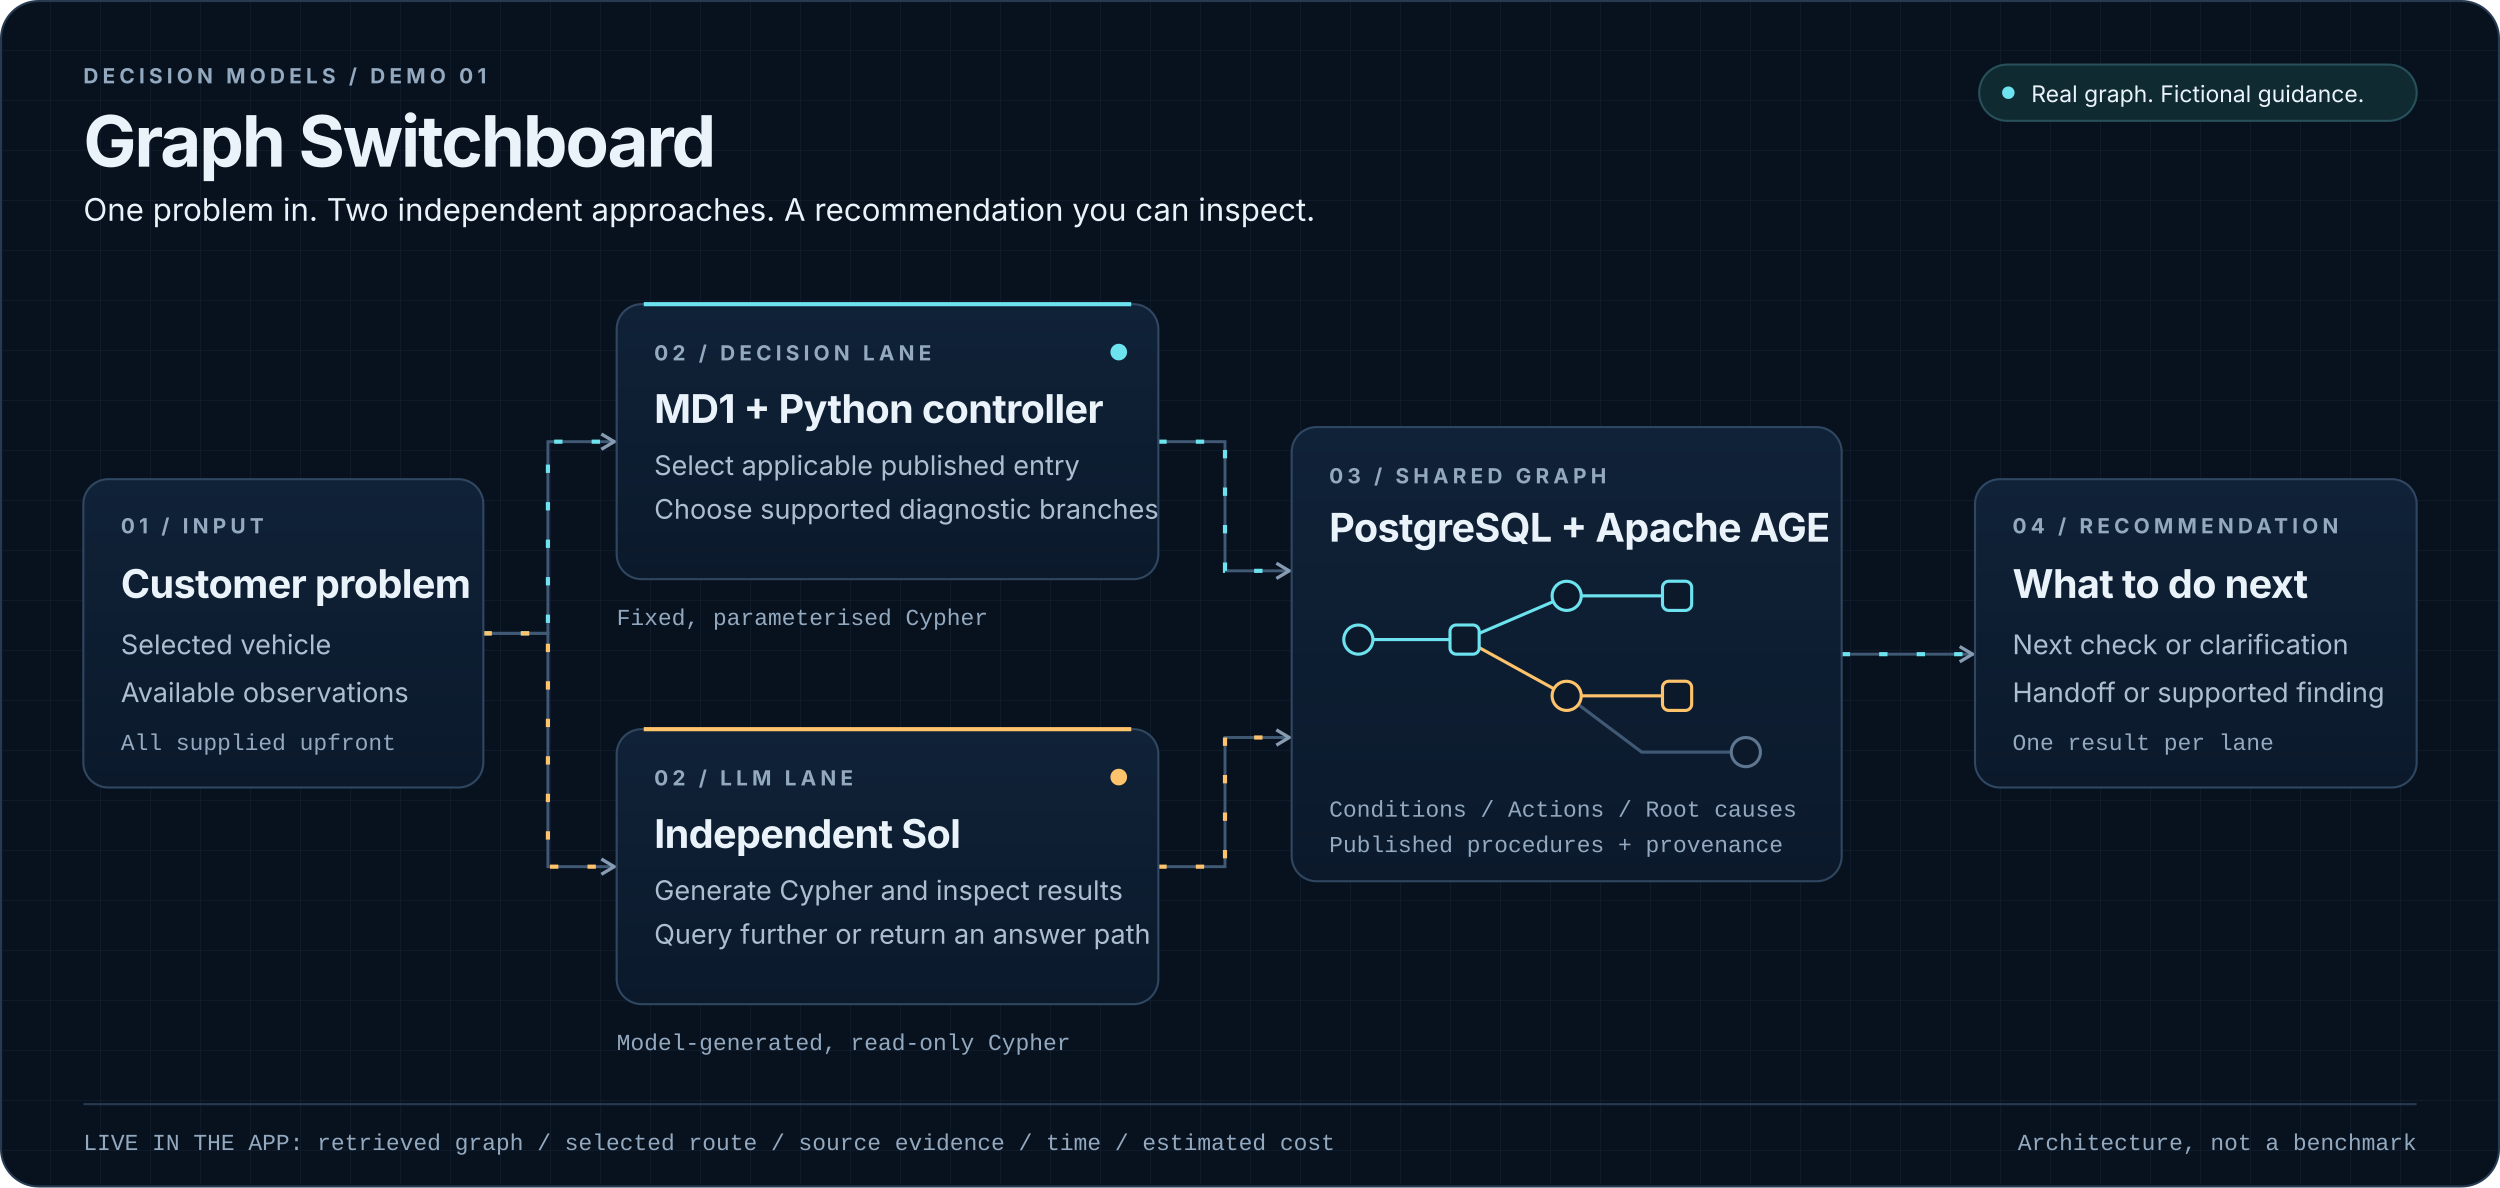
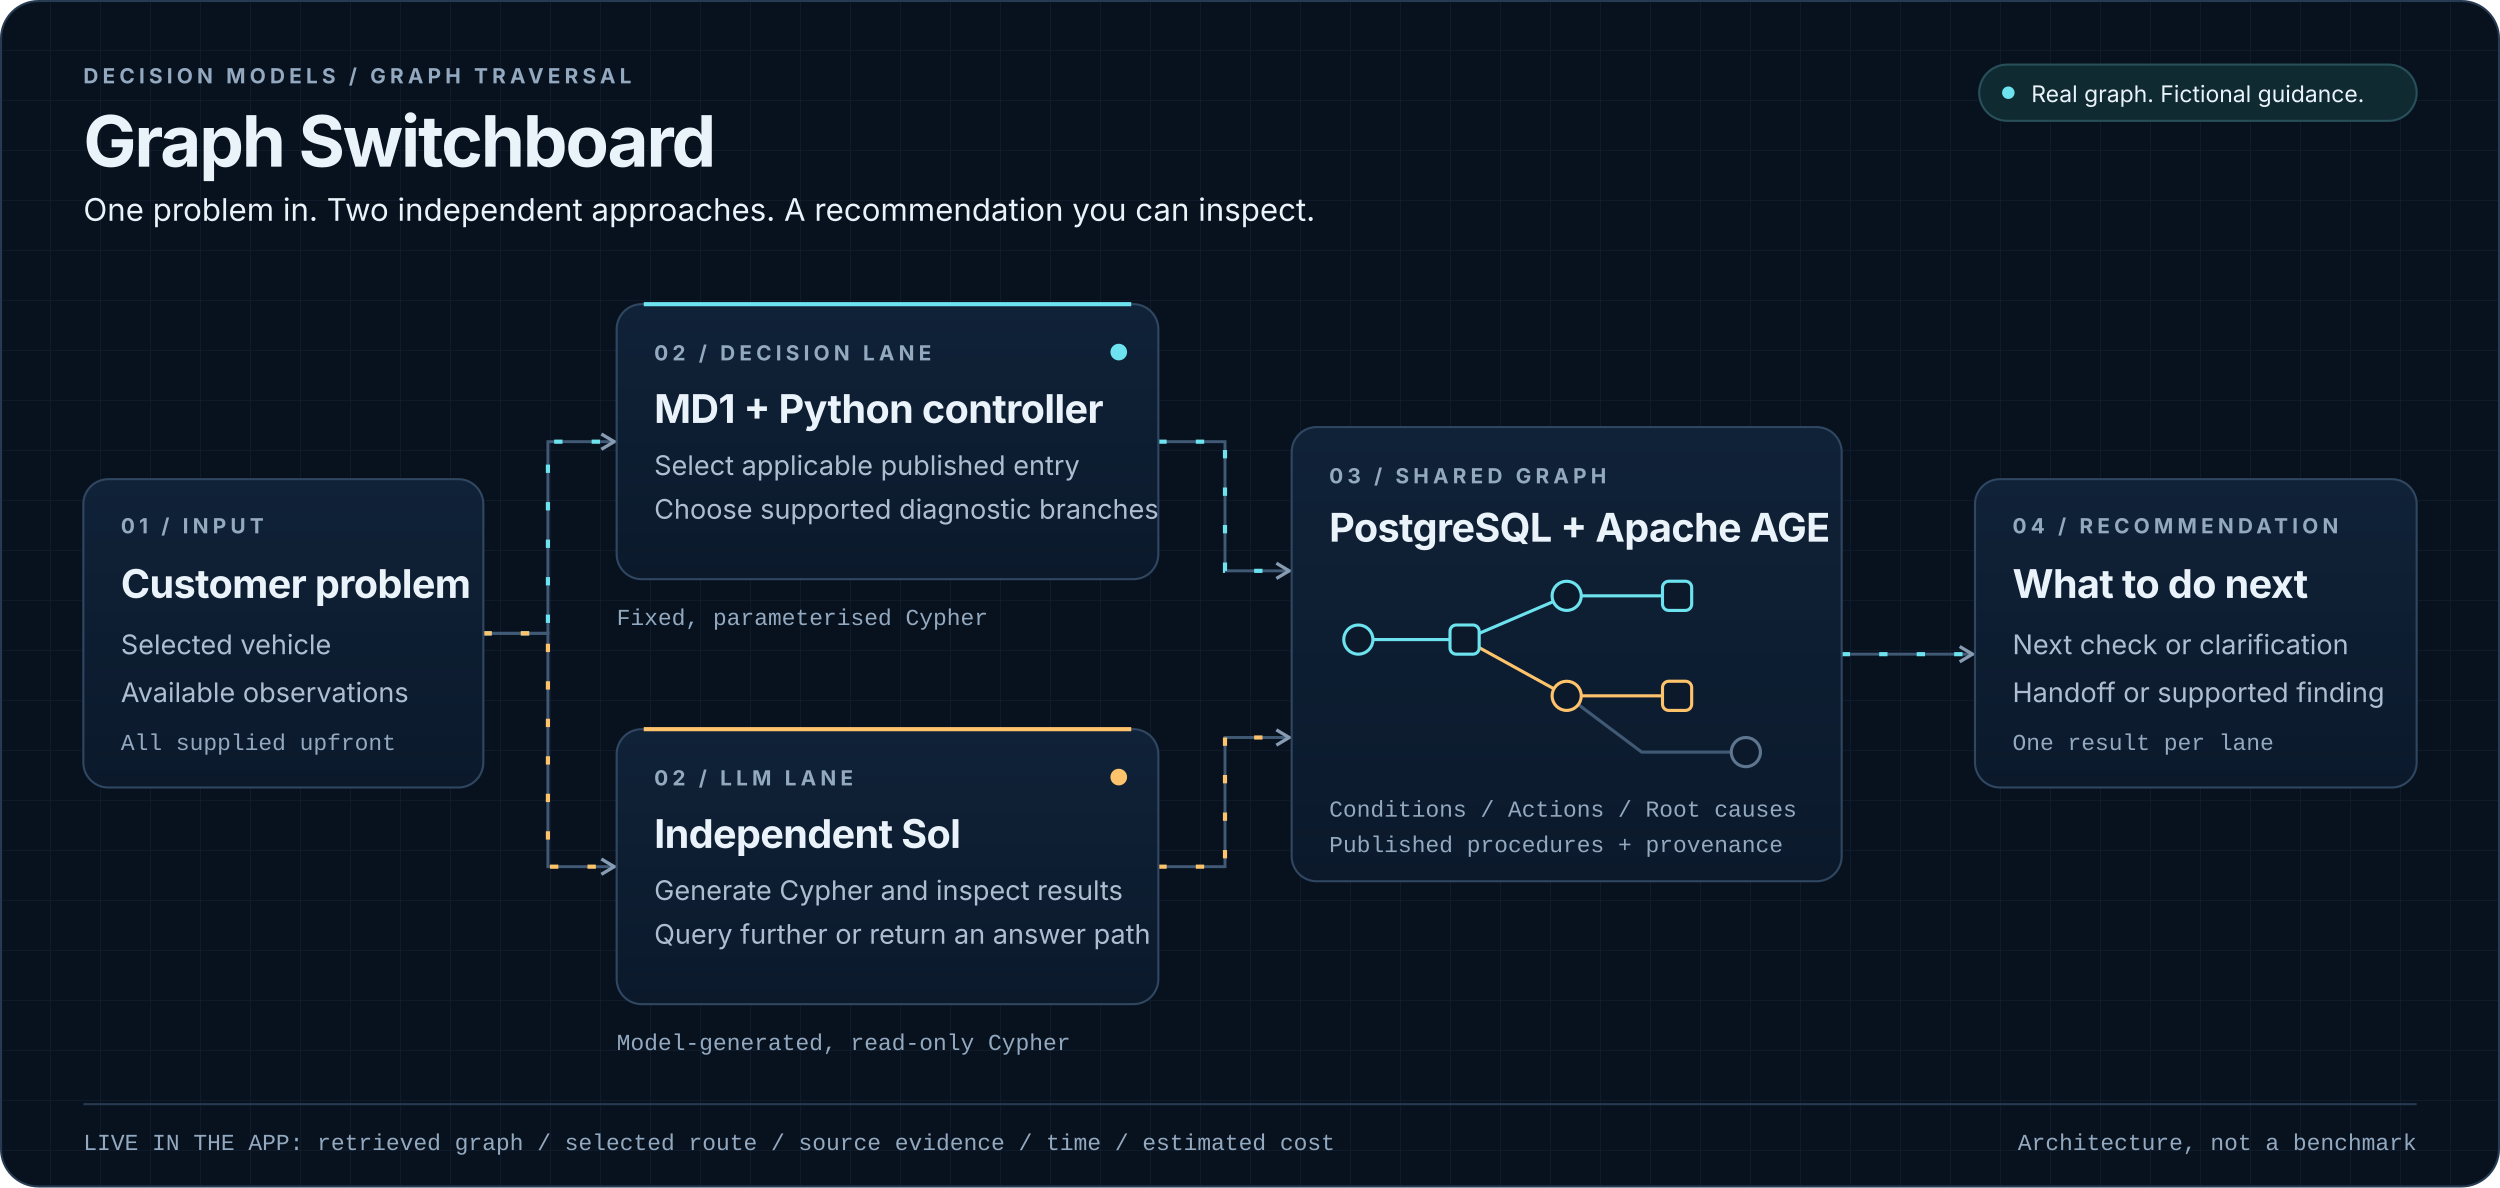
<svg xmlns="http://www.w3.org/2000/svg" width="1200" height="570" viewBox="0 0 1200 570" role="img" aria-labelledby="title description">
  <defs>
    <pattern id="grid" width="24" height="24" patternUnits="userSpaceOnUse">
      <path d="M24 0H0V24" fill="none" stroke="#20334b" stroke-width=".6" />
    </pattern>
    <linearGradient id="surface" x2="0" y2="1">
      <stop stop-color="#102238" />
      <stop offset="1" stop-color="#0b192b" />
    </linearGradient>
    <marker id="arrow" viewBox="0 0 8 8" refX="7" refY="4" markerWidth="7" markerHeight="7" orient="auto-start-reverse">
      <path d="m1 1 5 3-5 3" fill="none" stroke="#879bb3" stroke-width="1.3" />
    </marker>
    <style>
      text { font-family: Inter, "Segoe UI", Arial, sans-serif; fill: #eaf2fa; }
      .eyebrow { font-size: 10px; font-weight: 700; letter-spacing: 2px; fill: #93a9c0; }
      .heading { font-size: 19px; font-weight: 650; letter-spacing: -.3px; }
      .body { font-size: 13px; fill: #adbed0; }
      .mono { font-family: Consolas, "Courier New", monospace; font-size: 11px; fill: #93a9c0; }
      .panel { fill: url(#surface); stroke: #304761; }
      .wire { fill: none; stroke: #405975; stroke-width: 1.4; marker-end: url(#arrow); }
      .flow { fill: none; stroke-width: 2; stroke-dasharray: 4 14; animation: travel 3s linear infinite; }
      .cyan { stroke: #6de3ef; }
      .amber { stroke: #ffc36b; animation-delay: -.8s; }
      .pulse { animation: pulse 4s ease-in-out infinite; }
      .late { animation-delay: -2s; }
      @keyframes travel { to { stroke-dashoffset: -72; } }
      @keyframes pulse { 0%, 100% { opacity: .5; } 50% { opacity: 1; } }
      @media (prefers-reduced-motion: reduce) {
        .flow, .pulse { animation: none; }
      }
    </style>
  </defs>
  <rect x=".5" y=".5" width="1199" height="569" rx="18" fill="#08121f" stroke="#263a51" />
  <rect x="1" y="1" width="1198" height="568" rx="18" fill="url(#grid)" opacity=".45" />
-   <text x="40" y="40" class="eyebrow">DECISION MODELS / DEMO 01</text>
+   <text x="40" y="40" class="eyebrow">DECISION MODELS / GRAPH TRAVERSAL</text>
  <text x="40" y="80" font-size="34" font-weight="650" letter-spacing="-1">Graph Switchboard</text>
  <text x="40" y="106" font-size="15" fill="#adbed0">One problem in. Two independent approaches. A recommendation you can inspect.</text>
  <g transform="translate(950 31)">
    <rect width="210" height="27" rx="13.5" fill="#102a32" stroke="#28505a" />
    <circle cx="14" cy="13.5" r="3" fill="#6de3ef" />
    <text x="25" y="18" font-size="11" fill="#a9eaf0">Real graph. Fictional guidance.</text>
  </g>
  <path class="wire" d="M232 304H263V212H296" />
  <path class="wire" d="M232 304H263V416H296" />
  <path class="wire" d="M556 212H588V274H620" />
  <path class="wire" d="M556 416H588V354H620" />
  <path class="wire" d="M884 314H948" />
  <path class="flow cyan" d="M232 304H263V212H296M556 212H588V274H620" />
  <path class="flow amber" d="M232 304H263V416H296M556 416H588V354H620" />
  <path class="flow cyan late" d="M884 314H948" />
  <rect x="40" y="230" width="192" height="148" rx="12" class="panel" />
  <text x="58" y="256" class="eyebrow">01 / INPUT</text>
  <text x="58" y="287" class="heading">Customer problem</text>
  <text x="58" y="314" class="body">Selected vehicle</text>
  <text x="58" y="337" class="body">Available observations</text>
  <text x="58" y="360" class="mono">All supplied upfront</text>
  <rect x="296" y="146" width="260" height="132" rx="12" class="panel" />
  <path d="M309 146H543" stroke="#6de3ef" stroke-width="2" />
  <text x="314" y="173" class="eyebrow">02 / DECISION LANE</text>
  <text x="314" y="203" class="heading">MD1 + Python controller</text>
  <text x="314" y="228" class="body">Select applicable published entry</text>
  <text x="314" y="249" class="body">Choose supported diagnostic branches</text>
  <circle class="pulse" cx="537" cy="169" r="4" fill="#6de3ef" />
  <text x="296" y="300" class="mono">Fixed, parameterised Cypher</text>
  <rect x="296" y="350" width="260" height="132" rx="12" class="panel" />
  <path d="M309 350H543" stroke="#ffc36b" stroke-width="2" />
  <text x="314" y="377" class="eyebrow">02 / LLM LANE</text>
  <text x="314" y="407" class="heading">Independent Sol</text>
  <text x="314" y="432" class="body">Generate Cypher and inspect results</text>
  <text x="314" y="453" class="body">Query further or return an answer path</text>
  <circle class="pulse late" cx="537" cy="373" r="4" fill="#ffc36b" />
  <text x="296" y="504" class="mono">Model-generated, read-only Cypher</text>
  <rect x="620" y="205" width="264" height="218" rx="12" class="panel" />
  <text x="638" y="232" class="eyebrow">03 / SHARED GRAPH</text>
  <text x="638" y="260" class="heading">PostgreSQL + Apache AGE</text>
  <g fill="none" stroke-width="1.5">
    <path d="M652 307H703L752 286H805" stroke="#6de3ef" />
    <path d="M703 307 752 334H805" stroke="#ffc36b" />
    <path d="M752 334 788 361H838" stroke="#405975" />
  </g>
  <g fill="#0b192b" stroke-width="1.5">
    <circle cx="652" cy="307" r="7" stroke="#6de3ef" />
    <rect x="696" y="300" width="14" height="14" rx="3" stroke="#6de3ef" />
    <circle cx="752" cy="286" r="7" stroke="#6de3ef" />
    <rect x="798" y="279" width="14" height="14" rx="3" stroke="#6de3ef" />
    <circle cx="752" cy="334" r="7" stroke="#ffc36b" />
    <rect x="798" y="327" width="14" height="14" rx="3" stroke="#ffc36b" />
    <circle cx="838" cy="361" r="7" stroke="#5e7690" />
  </g>
  <text x="638" y="392" class="mono">Conditions / Actions / Root causes</text>
  <text x="638" y="409" class="mono">Published procedures + provenance</text>
  <rect x="948" y="230" width="212" height="148" rx="12" class="panel" />
  <text x="966" y="256" class="eyebrow">04 / RECOMMENDATION</text>
  <text x="966" y="287" class="heading">What to do next</text>
  <text x="966" y="314" class="body">Next check or clarification</text>
  <text x="966" y="337" class="body">Handoff or supported finding</text>
  <text x="966" y="360" class="mono">One result per lane</text>
  <path d="M40 530H1160" stroke="#263a51" />
  <text x="40" y="552" class="mono">LIVE IN THE APP: retrieved graph / selected route / source evidence / time / estimated cost</text>
  <text x="1160" y="552" text-anchor="end" class="mono">Architecture, not a benchmark</text>
</svg>
